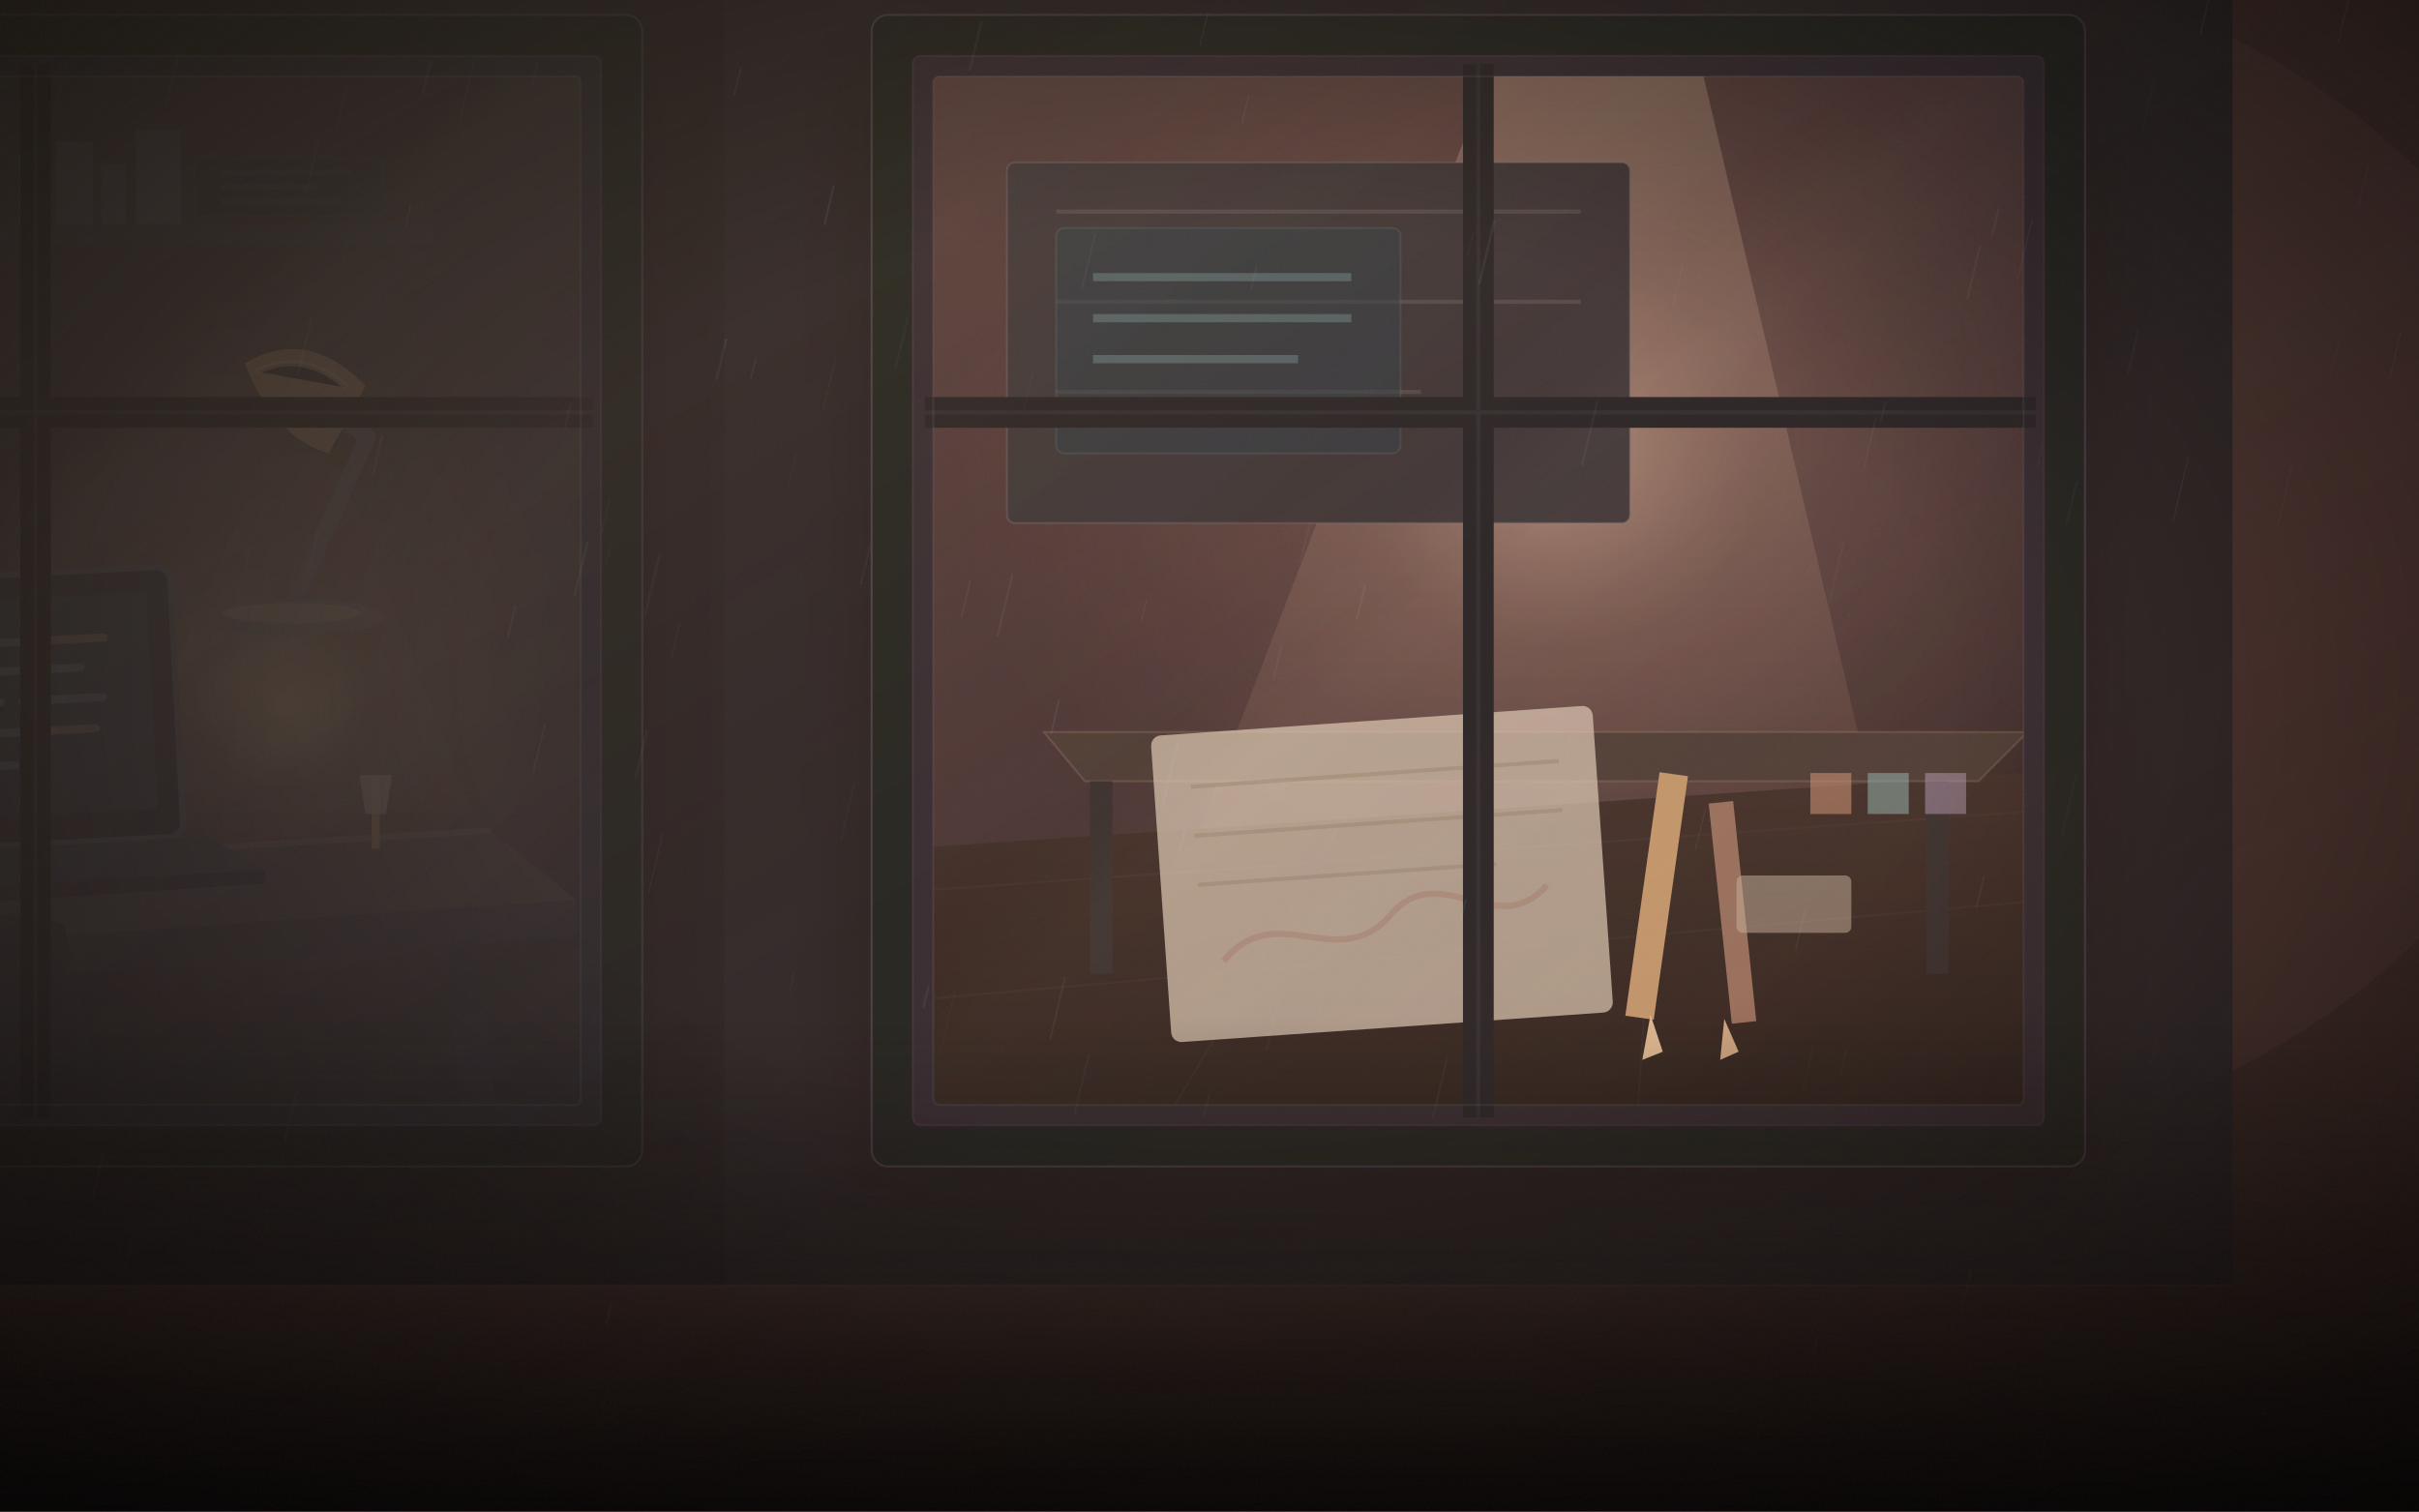
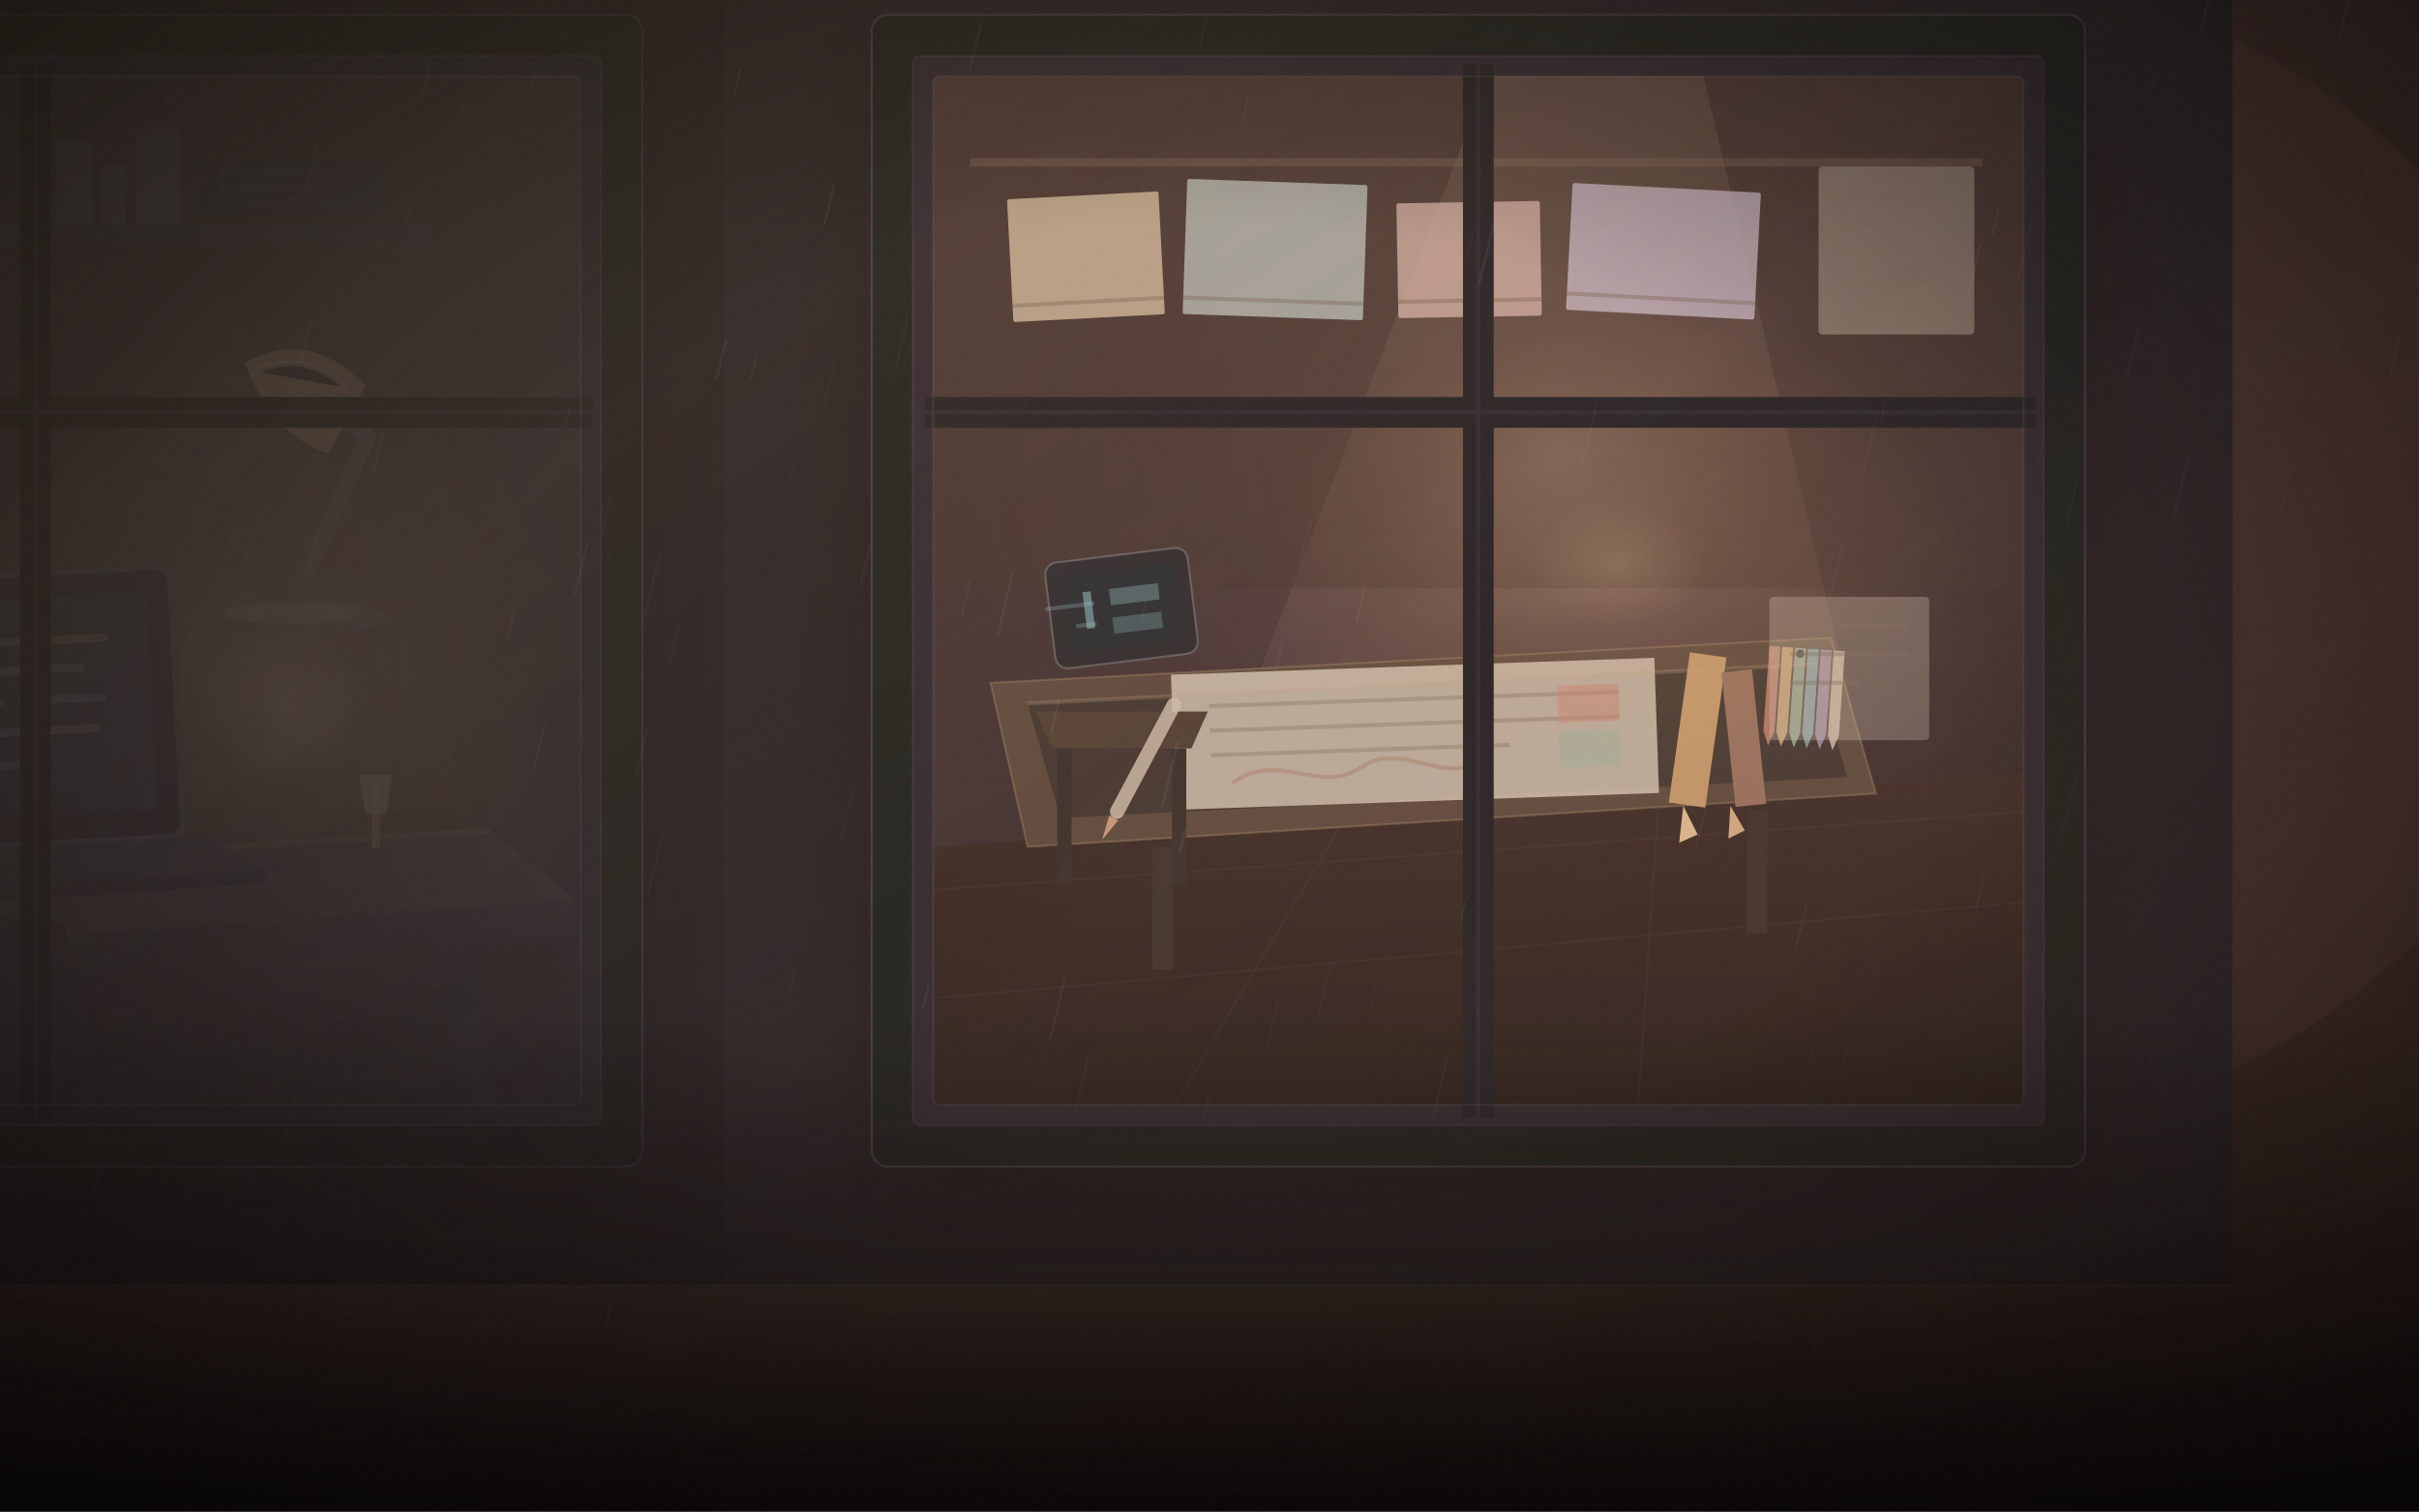
<svg xmlns="http://www.w3.org/2000/svg" viewBox="0 0 1440 900" preserveAspectRatio="xMidYMid slice" role="img" aria-labelledby="title desc">
  <style>
  .rain-drift { animation: rain-drift 11s ease-in-out infinite; }
  .mote { animation-name: mote-rise; animation-duration: 12s; animation-timing-function: ease-in-out; animation-iteration-count: infinite; opacity: 0; }
  .glow-drift { animation: glow-drift 14s ease-in-out infinite; }
  .sway { animation: sway 11s ease-in-out infinite; transform-box: fill-box; transform-origin: 50% 50%; }
  .drift { animation: drift 15s ease-in-out infinite; transform-box: fill-box; transform-origin: 50% 50%; }
  .spin { animation: spin 34s linear infinite; transform-box: fill-box; transform-origin: 50% 100%; }
  .pulse { animation: pulse 2.4s ease-in-out infinite; transform-box: fill-box; transform-origin: 50% 100%; }
  .ring { animation: ring 6.4s ease-out infinite; transform-box: fill-box; transform-origin: 50% 50%; }
  .rise { animation: rise 7s ease-in-out infinite; }
  .flow { animation: flow 7s linear infinite; }
  .blink { animation: blink 1.3s steps(2, start) infinite; }
  .signal-flow { animation: signal-flow 6s linear infinite; }
  @keyframes rain-drift { 0%, 100% { transform: translate(0px, 0px); } 50% { transform: translate(-14px, 24px); } }
  @keyframes mote-rise { 0% { opacity: 0; transform: translate(0px, 0px); } 16% { opacity: .5; } 62% { opacity: .26; } 100% { opacity: 0; transform: translate(-10px, -54px); } }
  @keyframes glow-drift { 0%, 100% { transform: translate(0px, 0px); } 50% { transform: translate(7px, -6px); } }
  @keyframes sway { 0%, 100% { transform: rotate(-1.4deg) translateY(0px); } 50% { transform: rotate(1.4deg) translateY(-4px); } }
  @keyframes drift { 0%, 100% { transform: translate(0px, 0px); } 50% { transform: translate(6px, -8px); } }
  @keyframes spin { to { transform: rotate(360deg); } }
  @keyframes pulse { 0%, 100% { transform: scaleY(.32); } 50% { transform: scaleY(1); } }
  @keyframes ring { 0% { transform: scale(.5); opacity: .55; } 68% { opacity: .14; } 100% { transform: scale(2.4); opacity: 0; } }
  @keyframes rise { 0% { opacity: 0; transform: translateY(6px); } 35% { opacity: .55; } 100% { opacity: 0; transform: translateY(-16px); } }
  @keyframes flow { to { stroke-dashoffset: -120; } }
  @keyframes blink { 0%, 49% { opacity: 1; } 50%, 100% { opacity: 0; } }
  @keyframes signal-flow { to { stroke-dashoffset: -96; } }
  @media (prefers-reduced-motion: reduce) { .anim { animation: none !important; } }
</style>
  <defs>
    <linearGradient id="night" x1="0" y1="0" x2="1" y2="1">
      <stop stop-color="#120d0c" />
      <stop offset=".46" stop-color="#2b1c1c" />
      <stop offset="1" stop-color="#160f0e" />
    </linearGradient>
    <linearGradient id="dawn" x1="0" y1="0" x2="0" y2="1">
      <stop stop-color="#e2a276" stop-opacity=".36" />
      <stop offset=".48" stop-color="#8b5e5e" stop-opacity=".15" />
      <stop offset="1" stop-color="#17110f" stop-opacity="0" />
    </linearGradient>
    <linearGradient id="warmWash" x1="0" y1="0" x2="1" y2="1">
      <stop stop-color="#efb77d" stop-opacity=".2" />
      <stop offset=".5" stop-color="#dca18c" stop-opacity=".13" />
      <stop offset="1" stop-color="#c98370" stop-opacity=".18" />
    </linearGradient>
    <linearGradient id="leftRoom" x1="0" y1="0" x2=".85" y2="1">
      <stop stop-color="#3b2c24" />
      <stop offset=".55" stop-color="#2a211d" />
      <stop offset="1" stop-color="#15100e" />
    </linearGradient>
    <linearGradient id="rightRoom" x1=".2" y1="0" x2=".8" y2="1">
      <stop stop-color="#3b292c" />
      <stop offset=".58" stop-color="#2b2025" />
      <stop offset="1" stop-color="#171114" />
    </linearGradient>
    <linearGradient id="floor" x1="0" y1="0" x2="0" y2="1">
      <stop stop-color="#261c18" />
      <stop offset="1" stop-color="#0e0b0a" />
    </linearGradient>
    <linearGradient id="glass" x1="0" y1="0" x2="1" y2="1">
      <stop stop-color="#d5b497" stop-opacity=".13" />
      <stop offset=".42" stop-color="#62483f" stop-opacity=".05" />
      <stop offset=".48" stop-color="#f4d7b6" stop-opacity=".13" />
      <stop offset="1" stop-color="#211512" stop-opacity=".03" />
    </linearGradient>
    <linearGradient id="spotlight" x1="0" y1="0" x2="0" y2="1">
      <stop stop-color="#ffe0b6" stop-opacity=".27" />
      <stop offset="1" stop-color="#d9a18b" stop-opacity="0" />
    </linearGradient>
    <linearGradient id="bottomShade" x1="0" y1="0" x2="0" y2="1">
      <stop stop-color="#100b09" stop-opacity="0" />
      <stop offset=".56" stop-color="#100b09" stop-opacity=".46" />
      <stop offset="1" stop-color="#0b0807" stop-opacity=".94" />
    </linearGradient>
    <radialGradient id="lampGlow">
      <stop stop-color="#ffe0a8" stop-opacity=".78" />
      <stop offset=".26" stop-color="#f4bd78" stop-opacity=".3" />
      <stop offset="1" stop-color="#e6a053" stop-opacity="0" />
    </radialGradient>
    <radialGradient id="stageGlow">
      <stop stop-color="#ffd8bd" stop-opacity=".48" />
      <stop offset=".35" stop-color="#dda088" stop-opacity=".18" />
      <stop offset="1" stop-color="#aa6e63" stop-opacity="0" />
    </radialGradient>
    <radialGradient id="vignette" cx=".5" cy=".45" r=".72">
      <stop offset=".42" stop-color="#000" stop-opacity="0" />
      <stop offset="1" stop-color="#000" stop-opacity=".66" />
    </radialGradient>
    <filter id="blur8" x="-50%" y="-50%" width="200%" height="200%">
      <feGaussianBlur stdDeviation="8" />
    </filter>
    <filter id="blur24" x="-50%" y="-50%" width="200%" height="200%">
      <feGaussianBlur stdDeviation="24" />
    </filter>
    <filter id="shadow" x="-30%" y="-30%" width="160%" height="160%">
      <feDropShadow dx="0" dy="16" stdDeviation="22" flood-color="#000" flood-opacity=".55" />
    </filter>
    <filter id="grain">
      <feTurbulence type="fractalNoise" baseFrequency=".72" numOctaves="3" seed="27" stitchTiles="stitch" />
      <feColorMatrix type="saturate" values="0" />
      <feComponentTransfer>
        <feFuncA type="table" tableValues="0 .075" />
      </feComponentTransfer>
    </filter>
    <clipPath id="leftClip">
      <rect x="102" y="164" width="532" height="502" rx="3" />
    </clipPath>
    <clipPath id="rightClip">
      <rect x="806" y="164" width="532" height="502" rx="3" />
    </clipPath>
  </defs>
  <rect width="1440" height="900" fill="url(#night)" />
  <ellipse cx="360" cy="340" rx="460" ry="370" fill="#b47b58" opacity=".09" />
  <ellipse cx="1100" cy="330" rx="440" ry="360" fill="#a86c6c" opacity=".1" />
  <g transform="translate(0 -60) translate(-427.8 -94.6) scale(1.22)">
    <path d="M0 112H1440V754H0Z" fill="#080d15" opacity=".9" />
    <path d="M0 112H1440M0 754H1440" stroke="#6d8296" stroke-opacity=".14" />
    <g filter="url(#shadow)">
      <rect x="72" y="134" width="592" height="562" rx="8" fill="#05090f" stroke="#344250" stroke-opacity=".55" />
      <rect x="92" y="154" width="552" height="522" rx="4" fill="#111923" stroke="#637484" stroke-opacity=".18" />
      <rect x="776" y="134" width="592" height="562" rx="8" fill="#05090f" stroke="#454057" stroke-opacity=".58" />
      <rect x="796" y="154" width="552" height="522" rx="4" fill="#171522" stroke="#756887" stroke-opacity=".18" />
    </g>
    <g opacity="0.24">
      <g clip-path="url(#leftClip)">
        <rect x="102" y="164" width="532" height="502" fill="url(#leftRoom)" />
        <ellipse cx="444" cy="440" rx="250" ry="240" fill="url(#lampGlow)" opacity=".26" />
        <path d="M102 540L634 498V666H102Z" fill="url(#floor)" />
        <path d="M102 550L634 508M102 603L634 552M210 666L328 520M420 666L448 514" stroke="#80909a" stroke-opacity=".06" />
        <rect x="126" y="192" width="188" height="266" rx="3" fill="#080e16" stroke="#4b5d6b" stroke-opacity=".5" />
        <rect x="132" y="198" width="176" height="254" fill="#0d1a28" />
        <ellipse cx="202" cy="258" rx="142" ry="124" fill="#345574" opacity=".14" />
        <path d="M120 410V332H151V366H178V294H211V350H242V270H270V324H310V462H120Z" fill="#080f19" />
        <path d="M151 350H158V360H151ZM188 318H195V329H188ZM249 294H256V305H249ZM277 346H284V357H277ZM188 374H195V385H188ZM249 338H256V349H249Z" fill="#d5b878" opacity=".48" />
        <rect x="132" y="198" width="176" height="254" fill="url(#glass)" />
        <path d="M220 198V452M132 326H308" stroke="#334652" stroke-width="8" />
        <path d="M220 198V452M132 326H308" stroke="#8295a1" stroke-opacity=".12" stroke-width="2" />
        <rect x="344" y="236" width="218" height="10" rx="2" fill="#29343e" />
        <path d="M360 202H374V236H360ZM378 196H396V236H378ZM400 207H412V236H400ZM417 190H439V236H417Z" fill="#58606a" />
        <rect x="446" y="204" width="92" height="28" rx="2" fill="#1a252f" stroke="#83919a" stroke-opacity=".15" />
        <path d="M458 211H522M458 218H506M458 225H516" stroke="#8b9ba3" stroke-opacity=".22" stroke-width="3" />
        <g class="anim glow-drift">
          <ellipse cx="490" cy="470" rx="176" ry="172" fill="url(#lampGlow)" />
        </g>
        <path d="M493 423L530 340M530 340L500 318" stroke="#5b5e60" stroke-width="8" stroke-linecap="round" />
        <path d="M470 304Q501 286 529 315L511 348Q484 340 470 304Z" fill="#c59b63" />
        <path d="M476 308Q499 297 520 316" stroke="#ffe0a4" stroke-opacity=".65" stroke-width="3" />
        <ellipse cx="493" cy="428" rx="46" ry="9" fill="#6c6558" />
        <ellipse cx="493" cy="426" rx="34" ry="5" fill="#d3b785" opacity=".55" />
        <path d="M481 348L405 523H581L514 348Z" fill="#f2bd78" opacity=".065" />
        <path d="M138 560L590 532L632 566L110 602Z" fill="#463e35" />
        <path d="M110 602L632 566V584L110 622Z" fill="#24252a" />
        <path d="M154 614L150 666M574 586L584 666" stroke="#1a1d23" stroke-width="17" />
        <path d="M138 560L590 532" stroke="#b49670" stroke-opacity=".35" stroke-width="3" />
        <rect x="247" y="408" width="190" height="132" rx="7" fill="#080d12" stroke="#4c5b64" stroke-width="3" transform="rotate(-3 342 474)" />
        <rect x="259" y="420" width="166" height="106" rx="2" fill="#102633" transform="rotate(-3 342 474)" />
        <g transform="rotate(-3 342 474)" stroke-linecap="round">
          <path d="M276 441H323M334 441H368M276 455H305M315 455H391M290 470H351M362 470H401M290 485H325M335 485H377M276 501H312M325 501H357" stroke="#75b6b6" stroke-opacity=".65" stroke-width="4" />
          <path d="M374 441H403M320 470H344M367 485H397" stroke="#d1aa72" stroke-opacity=".7" stroke-width="4" />
        </g>
        <path d="M222 548L452 535L480 551L206 568Z" fill="#293138" />
        <path d="M206 568L480 551V558L208 576Z" fill="#12181d" />
        <rect x="158" y="526" width="66" height="12" rx="2" fill="#5f5142" transform="rotate(-3 191 532)" />
        <rect x="164" y="511" width="58" height="13" rx="2" fill="#344b56" transform="rotate(-3 193 518)" />
        <path d="M534 506V541" stroke="#b28a55" stroke-width="4" />
        <path d="M526 505H542L539 524H529Z" fill="#d2c2a1" opacity=".75" />
        <path d="M322 582Q350 566 382 578L398 650H306Z" fill="#11171e" opacity=".88" />
      </g>
    </g>
    <g opacity="1.12">
      <g clip-path="url(#rightClip)">
        <rect x="806" y="164" width="532" height="502" fill="url(#rightRoom)" />
+         <rect x="806" y="164" width="532" height="502" fill="#1b1a20" opacity="0.34" />
        <g class="anim glow-drift">
-           <ellipse cx="1110" cy="348" rx="290" ry="268" fill="url(#stageGlow)" />
-         </g>
-         <path d="M1080 156H1180L1300 666H884Z" fill="url(#spotlight)" />
+           <ellipse cx="1110" cy="348" rx="290" ry="268" fill="url(#stageGlow)" opacity="0.78" />
+         </g>
+         <path d="M1080 156H1180L1300 666H884Z" fill="url(#spotlight)" opacity=".7" />
        <path d="M806 540L1338 504V666H806Z" fill="url(#floor)" />
-         <path d="M806 561L1338 523M806 614L1338 567M924 666L1008 524M1150 666L1160 516" stroke="#a392b1" stroke-opacity=".055" />
-         <rect x="842" y="206" width="304" height="176" rx="4" fill="#202229" stroke="#7c7680" stroke-opacity=".3" />
-         <path d="M866 230H1122M866 274H1122M866 318H1044" stroke="#d7cec0" stroke-opacity=".14" stroke-width="2" />
-         <g transform="translate(860 484)">
-           <path d="M0 0H480L456 24H20Z" fill="#332b28" stroke="#a18163" stroke-opacity=".3" />
-           <path d="M28 24V118M436 24V118" stroke="#1a1c1f" stroke-width="11" />
-           <g transform="translate(52 2) rotate(-4)">
-             <rect width="216" height="150" rx="5" fill="#e3d7c4" opacity=".72" />
-             <path d="M18 26H198M18 50H198M18 74H164" stroke="#8a7c68" stroke-opacity=".45" stroke-width="2" />
-             <path d="M28 112C56 82 84 124 112 94C138 70 162 112 188 86" fill="none" stroke="#9b6f5d" stroke-opacity=".4" stroke-width="3" />
-           </g>
-           <g transform="translate(292 20)">
-             <rect width="14" height="120" fill="#c59b6b" transform="rotate(8 7 60)" />
-             <path d="M4 118L0 140L10 136Z" fill="#e6c69b" />
-           </g>
-           <g transform="translate(330 34)">
-             <rect width="12" height="108" fill="#8f6b58" transform="rotate(-6 6 54)" />
-             <path d="M2 106L0 126L9 122Z" fill="#d7b28a" />
-           </g>
-           <g transform="translate(374 20)">
-             <rect width="20" height="20" fill="#c59072" opacity=".6" />
-             <rect x="28" width="20" height="20" fill="#8fc8c8" opacity=".5" />
-             <rect x="56" width="20" height="20" fill="#b7a3c8" opacity=".5" />
-           </g>
-           <g transform="translate(338 70)">
-             <rect width="56" height="28" rx="3" fill="#cdbfa9" opacity=".5" />
-             <path d="M8 9H48M8 19H38" stroke="#756b5c" stroke-opacity=".4" stroke-width="2" />
-           </g>
-         </g>
-         <rect x="866" y="238" width="168" height="110" rx="4" fill="#102c39" opacity=".55" stroke="#6d8f9c" stroke-opacity=".3" />
-         <path d="M884 262H1010M884 282H1010M884 302H984" stroke="#8bc8d1" stroke-opacity=".3" stroke-width="4" />
-         <rect x="806" y="164" width="532" height="502" fill="url(#glass)" opacity=".26" />
+         <path fill="none" d="M806 561L1338 523M806 614L1338 567M924 666L1008 524M1150 666L1160 516" stroke="#a392b1" stroke-opacity=".055" />
+         <rect x="806" y="164" width="532" height="250" fill="#30261e" opacity=".38" />
+         <path fill="none" d="M824 206H1318" stroke="#8d7963" stroke-opacity=".3" stroke-width="4" />
+         <g transform="translate(842 224) rotate(-3)">
+           <rect width="74" height="60" rx="1" fill="#d8c8aa" opacity=".78" />
+           <path fill="none" d="M0 52H74" stroke="#5e4d3b" stroke-opacity=".34" stroke-width="2" />
+         </g>
+         <g transform="translate(930 214) rotate(2)">
+           <rect width="88" height="66" rx="1" fill="#b9c9c5" opacity=".78" />
+           <path fill="none" d="M0 58H88" stroke="#5e4d3b" stroke-opacity=".34" stroke-width="2" />
+         </g>
+         <g transform="translate(1032 226) rotate(-1)">
+           <rect width="70" height="56" rx="1" fill="#d7b8b0" opacity=".78" />
+           <path fill="none" d="M0 48H70" stroke="#5e4d3b" stroke-opacity=".34" stroke-width="2" />
+         </g>
+         <g transform="translate(1118 216) rotate(3)">
+           <rect width="92" height="62" rx="1" fill="#cac1d3" opacity=".78" />
+           <path fill="none" d="M0 54H92" stroke="#5e4d3b" stroke-opacity=".34" stroke-width="2" />
+         </g>
+         <g transform="translate(1238 208)">
+           <rect width="76" height="82" rx="2" fill="#d9cfbd" opacity=".42" />
+           <path fill="none" d="M10 14H66M10 28H66M10 42H46M10 56H60" stroke="#756b5b" stroke-opacity=".4" stroke-width="2" />
+         </g>
+         <g transform="translate(834 438)">
+           <path d="M0 22L410 0L432 76L18 102Z" fill="#4a3d32" stroke="#b1936c" stroke-opacity=".35" />
+           <path d="M18 32L402 13L418 68L34 88Z" fill="#2b2723" />
+           <g transform="translate(88 18) rotate(-2)">
+             <rect width="236" height="66" fill="#e2d8c6" opacity=".78" />
+             <path fill="none" d="M18 16H218M18 28H218M18 40H164" stroke="#7d7465" stroke-opacity=".45" stroke-width="2" />
+             <path d="M28 54C52 38 70 62 92 48C112 36 132 60 152 46" fill="none" stroke="#a67560" stroke-opacity=".45" stroke-width="2" />
+             <rect x="188" y="12" width="30" height="18" fill="#c98370" opacity=".5" />
+             <rect x="188" y="34" width="30" height="18" fill="#8fb6a0" opacity=".45" />
+           </g>
+           <g transform="translate(336 8)">
+             <rect width="18" height="74" fill="#c39a67" transform="rotate(8 9 37)" />
+             <path d="M2 74L0 92L9 88Z" fill="#e1c294" />
+           </g>
+           <g transform="translate(360 16)">
+             <rect width="15" height="66" fill="#8f6b58" transform="rotate(-6 7 33)" />
+             <path d="M1 66L0 82L8 78Z" fill="#d4ad84" />
+           </g>
+           <g transform="translate(380 4) scale(0.9) rotate(4)">
+             <path d="M0 0H6V46L3 54L0 46Z" fill="#c98370" opacity=".82" />
+             <path d="M7 0H13V46L10 54L7 46Z" fill="#d9b178" opacity=".82" />
+             <path d="M14 0H20V46L17 54L14 46Z" fill="#8fb6a0" opacity=".82" />
+             <path d="M21 0H27V46L24 54L21 46Z" fill="#7fb0bd" opacity=".82" />
+             <path d="M28 0H34V46L31 54L28 46Z" fill="#a292b8" opacity=".82" />
+             <path d="M35 0H41V46L38 54L35 46Z" fill="#d7c9b4" opacity=".82" />
+             <circle cx="17" cy="3" r="2.2" fill="#1a1c20" />
+           </g>
+           <path fill="none" d="M18 32L402 13" stroke="#c4ab86" stroke-opacity=".25" stroke-width="2" />
+           <path fill="none" d="M84 102V162M374 84V144" stroke="#26211d" stroke-width="10" />
+         </g>
+         <g transform="translate(856 474)">
+           <path d="M0 0H84L76 18H8Z" fill="#3c3128" />
+           <path fill="none" d="M14 18V84M70 18V84" stroke="#201e1c" stroke-width="7" />
+           <g transform="translate(4 -72) rotate(-7)">
+             <rect width="70" height="52" rx="6" fill="#121920" stroke="#8b979c" stroke-opacity=".45" />
+             <rect x="7" y="7" width="56" height="38" rx="2" fill="#0d1b23" />
+             <rect x="18" y="17" width="2" height="16" fill="none" stroke="#8fd0d6" stroke-opacity=".55" stroke-width="2" />
+             <path fill="none" d="M22 32H12M22 22H-2" stroke="#8fd0d6" stroke-opacity=".28" stroke-width="2" />
+             <rect x="30" y="16" width="24" height="8" fill="#8fd0d6" opacity=".35" />
+             <rect x="30" y="30" width="24" height="8" fill="#8fd0d6" opacity=".28" />
+           </g>
+           <g transform="translate(66 -8) rotate(28)">
+             <rect width="7" height="66" rx="3.5" fill="#d7cbb8" opacity=".8" />
+             <path d="M1 66H6L3.5 78Z" fill="#c89a7c" />
+           </g>
+         </g>
+         <g transform="translate(1214 418)">
+           <rect width="78" height="70" rx="2" fill="#d9cfbd" opacity=".32" />
+           <path fill="none" d="M10 14H68M10 28H68M10 42H44" stroke="#756b5b" stroke-opacity=".4" stroke-width="2" />
+         </g>
+         <g class="anim glow-drift">
+           <ellipse cx="1140" cy="402" rx="170" ry="120" fill="url(#lampGlow)" opacity=".32" />
+         </g>
+         <rect x="806" y="164" width="532" height="502" fill="url(#glass)" opacity=".12" />
      </g>
    </g>
    <rect x="102" y="164" width="532" height="502" fill="url(#glass)" opacity=".32" />
    <path d="M368 158V672M98 328H640M1072 158V672M802 328H1344" stroke="#080d14" stroke-width="15" />
    <path d="M368 158V672M98 328H640M1072 158V672M802 328H1344" stroke="#607080" stroke-opacity=".12" stroke-width="2" />
    <rect x="102" y="164" width="532" height="502" rx="3" fill="none" stroke="#9aabba" stroke-opacity=".12" />
    <rect x="806" y="164" width="532" height="502" rx="3" fill="none" stroke="#aa9bb8" stroke-opacity=".12" />
  </g>
  <g class="anim rain-drift" stroke="#c5d8e5" stroke-linecap="round" opacity="0.1">
    <line x1="-29.7" y1="505.6" x2="-34.8" y2="526.9" stroke-width="1.0" opacity="0.45" />
    <line x1="1392.6" y1="201.8" x2="1387.9" y2="221.0" stroke-width="0.9" opacity="0.35" />
    <line x1="523.1" y1="-63.8" x2="517.8" y2="-41.6" stroke-width="1.5" opacity="0.49" />
    <line x1="441.0" y1="40.7" x2="437.2" y2="56.5" stroke-width="1.0" opacity="0.72" />
    <line x1="394.5" y1="496.3" x2="386.0" y2="531.6" stroke-width="0.7" opacity="0.75" />
    <line x1="324.2" y1="431.7" x2="317.4" y2="460.1" stroke-width="0.8" opacity="0.81" />
    <line x1="872.7" y1="535.7" x2="869.7" y2="548.1" stroke-width="0.9" opacity="0.77" />
    <line x1="1315.2" y1="-2.3" x2="1310.0" y2="19.6" stroke-width="1.4" opacity="0.76" />
    <line x1="1015.3" y1="481.2" x2="1009.4" y2="505.5" stroke-width="0.9" opacity="0.58" />
    <line x1="1471.5" y1="-31.5" x2="1463.2" y2="3.3" stroke-width="1.0" opacity="0.71" />
    <line x1="1054.8" y1="880.7" x2="1049.5" y2="902.4" stroke-width="1.0" opacity="0.66" />
    <line x1="743.3" y1="56.8" x2="739.3" y2="73.5" stroke-width="1.1" opacity="0.61" />
    <line x1="634.0" y1="581.9" x2="625.3" y2="618.2" stroke-width="1.2" opacity="0.62" />
    <line x1="496.3" y1="110.8" x2="490.9" y2="133.4" stroke-width="1.2" opacity="0.84" />
    <line x1="779.8" y1="311.6" x2="774.1" y2="335.1" stroke-width="1.3" opacity="0.40" />
    <line x1="812.5" y1="349.0" x2="807.7" y2="368.8" stroke-width="1.2" opacity="0.72" />
    <line x1="517.7" y1="325.7" x2="512.4" y2="347.7" stroke-width="1.2" opacity="0.49" />
    <line x1="1526.4" y1="858.3" x2="1520.0" y2="884.7" stroke-width="1.6" opacity="0.84" />
    <line x1="432.2" y1="202.3" x2="426.6" y2="225.7" stroke-width="1.5" opacity="0.82" />
    <line x1="1282.7" y1="46.3" x2="1275.5" y2="76.5" stroke-width="0.9" opacity="0.34" />
    <line x1="761.2" y1="594.5" x2="753.8" y2="625.6" stroke-width="1.4" opacity="0.30" />
    <line x1="648.1" y1="628.2" x2="639.7" y2="663.1" stroke-width="1.0" opacity="0.50" />
    <line x1="1209.8" y1="130.2" x2="1200.9" y2="167.5" stroke-width="0.6" opacity="0.77" />
    <line x1="1116.7" y1="248.8" x2="1109.3" y2="279.7" stroke-width="0.9" opacity="0.54" />
    <line x1="682.5" y1="357.0" x2="679.6" y2="369.3" stroke-width="0.8" opacity="0.67" />
    <line x1="227.6" y1="259.1" x2="222.0" y2="282.5" stroke-width="1.5" opacity="0.57" />
    <line x1="1450.0" y1="564.0" x2="1447.2" y2="575.7" stroke-width="1.0" opacity="0.47" />
    <line x1="701.0" y1="442.4" x2="692.0" y2="480.0" stroke-width="1.5" opacity="0.74" />
    <line x1="1425.4" y1="769.7" x2="1422.9" y2="780.2" stroke-width="0.6" opacity="0.56" />
    <line x1="27.3" y1="805.5" x2="23.2" y2="822.5" stroke-width="1.4" opacity="0.32" />
    <line x1="795.0" y1="935.5" x2="789.9" y2="956.8" stroke-width="1.0" opacity="0.60" />
    <line x1="1514.8" y1="364.9" x2="1508.5" y2="391.3" stroke-width="1.4" opacity="0.64" />
    <line x1="1049.1" y1="842.8" x2="1043.3" y2="867.1" stroke-width="1.1" opacity="0.70" />
    <line x1="508.5" y1="466.7" x2="500.5" y2="500.0" stroke-width="1.2" opacity="0.25" />
    <line x1="815.7" y1="895.5" x2="810.0" y2="919.2" stroke-width="1.0" opacity="0.80" />
    <line x1="1318.1" y1="809.2" x2="1311.3" y2="837.3" stroke-width="0.7" opacity="0.39" />
    <line x1="652.0" y1="139.1" x2="643.9" y2="172.6" stroke-width="0.8" opacity="0.59" />
    <line x1="1236.3" y1="286.9" x2="1230.2" y2="312.1" stroke-width="1.4" opacity="0.36" />
    <line x1="1099.6" y1="623.7" x2="1095.8" y2="639.6" stroke-width="0.7" opacity="0.47" />
    <line x1="719.8" y1="651.9" x2="716.8" y2="664.2" stroke-width="1.5" opacity="0.37" />
    <line x1="909.9" y1="946.3" x2="903.1" y2="974.6" stroke-width="1.4" opacity="0.84" />
    <line x1="1236.0" y1="461.3" x2="1227.6" y2="496.2" stroke-width="1.4" opacity="0.32" />
    <line x1="861.3" y1="630.7" x2="853.0" y2="665.3" stroke-width="1.3" opacity="0.51" />
    <line x1="472.9" y1="579.0" x2="469.9" y2="591.1" stroke-width="0.6" opacity="0.54" />
    <line x1="1409.6" y1="98.6" x2="1403.8" y2="122.9" stroke-width="1.4" opacity="0.37" />
    <line x1="284.3" y1="-60.5" x2="279.1" y2="-38.8" stroke-width="1.0" opacity="0.69" />
    <line x1="561.0" y1="-57.1" x2="554.0" y2="-27.8" stroke-width="1.4" opacity="0.30" />
    <line x1="1081.9" y1="794.9" x2="1079.3" y2="806.1" stroke-width="1.1" opacity="0.78" />
    <line x1="1219.0" y1="852.4" x2="1212.4" y2="879.9" stroke-width="1.4" opacity="0.76" />
    <line x1="1079.2" y1="964.2" x2="1075.8" y2="978.4" stroke-width="0.6" opacity="0.62" />
    <line x1="-4.9" y1="-64.4" x2="-13.3" y2="-29.7" stroke-width="1.2" opacity="0.60" />
    <line x1="404.5" y1="371.5" x2="399.6" y2="392.0" stroke-width="1.1" opacity="0.58" />
    <line x1="189.7" y1="315.1" x2="183.6" y2="340.6" stroke-width="0.8" opacity="0.61" />
    <line x1="1527.6" y1="745.9" x2="1520.0" y2="777.4" stroke-width="0.8" opacity="0.52" />
    <line x1="1075.0" y1="540.4" x2="1069.0" y2="565.1" stroke-width="0.9" opacity="0.65" />
    <line x1="1013.6" y1="963.4" x2="1010.1" y2="978.0" stroke-width="1.0" opacity="0.60" />
    <line x1="339.9" y1="240.0" x2="336.3" y2="255.0" stroke-width="1.1" opacity="0.58" />
    <line x1="176.9" y1="649.0" x2="169.4" y2="680.0" stroke-width="0.8" opacity="0.70" />
    <line x1="540.3" y1="189.4" x2="533.4" y2="218.3" stroke-width="1.5" opacity="0.40" />
    <line x1="1131.0" y1="908.0" x2="1127.6" y2="921.9" stroke-width="1.4" opacity="0.50" />
    <line x1="1215.7" y1="265.7" x2="1212.8" y2="277.9" stroke-width="0.7" opacity="0.54" />
    <line x1="206.9" y1="49.5" x2="200.4" y2="76.5" stroke-width="1.5" opacity="0.31" />
    <line x1="889.5" y1="131.8" x2="880.7" y2="168.5" stroke-width="1.5" opacity="0.79" />
    <line x1="1499.9" y1="841.2" x2="1495.1" y2="861.4" stroke-width="0.7" opacity="0.35" />
    <line x1="1464.8" y1="-52.7" x2="1455.9" y2="-16.0" stroke-width="1.1" opacity="0.63" />
    <line x1="392.5" y1="331.1" x2="384.1" y2="365.8" stroke-width="1.6" opacity="0.61" />
    <line x1="1512.5" y1="985.8" x2="1505.9" y2="1012.9" stroke-width="0.7" opacity="0.75" />
    <line x1="705.5" y1="494.2" x2="702.3" y2="507.4" stroke-width="1.6" opacity="0.76" />
    <line x1="185.5" y1="189.1" x2="177.3" y2="223.6" stroke-width="1.3" opacity="0.50" />
    <line x1="763.0" y1="383.9" x2="758.0" y2="404.7" stroke-width="1.3" opacity="0.48" />
    <line x1="1472.2" y1="835.1" x2="1464.1" y2="868.9" stroke-width="1.0" opacity="0.61" />
    <line x1="64.6" y1="10.1" x2="60.3" y2="28.0" stroke-width="1.2" opacity="0.28" />
    <line x1="577.5" y1="346.0" x2="572.4" y2="367.3" stroke-width="1.0" opacity="0.68" />
    <line x1="1189.7" y1="124.4" x2="1186.1" y2="139.8" stroke-width="1.3" opacity="0.71" />
    <line x1="1122.3" y1="239.7" x2="1119.5" y2="251.4" stroke-width="1.2" opacity="0.42" />
    <line x1="106.7" y1="30.2" x2="99.0" y2="62.3" stroke-width="1.3" opacity="0.39" />
    <line x1="1173.4" y1="756.0" x2="1167.3" y2="781.3" stroke-width="1.0" opacity="0.60" />
    <line x1="149.2" y1="324.4" x2="145.7" y2="338.8" stroke-width="1.0" opacity="0.45" />
    <line x1="189.6" y1="83.2" x2="182.0" y2="115.1" stroke-width="0.8" opacity="0.71" />
    <line x1="1528.3" y1="779.3" x2="1521.3" y2="808.6" stroke-width="1.1" opacity="0.74" />
    <line x1="618.6" y1="909.3" x2="610.9" y2="941.5" stroke-width="0.8" opacity="0.55" />
    <line x1="855.8" y1="-57.4" x2="853.1" y2="-46.3" stroke-width="1.1" opacity="0.44" />
    <line x1="363.7" y1="776.7" x2="360.9" y2="788.6" stroke-width="1.5" opacity="0.82" />
    <line x1="738.3" y1="889.7" x2="733.7" y2="908.9" stroke-width="1.1" opacity="0.21" />
    <line x1="541.4" y1="882.8" x2="536.7" y2="902.4" stroke-width="0.6" opacity="0.24" />
    <line x1="61.1" y1="688.1" x2="55.3" y2="712.3" stroke-width="1.4" opacity="0.59" />
    <line x1="580.6" y1="927.1" x2="574.5" y2="952.5" stroke-width="1.2" opacity="0.62" />
    <line x1="39.8" y1="36.6" x2="32.1" y2="68.8" stroke-width="0.8" opacity="0.34" />
    <line x1="838.4" y1="938.0" x2="833.7" y2="957.6" stroke-width="1.1" opacity="0.82" />
    <line x1="450.0" y1="213.1" x2="447.0" y2="225.4" stroke-width="1.1" opacity="0.58" />
    <line x1="602.6" y1="342.2" x2="594.0" y2="378.2" stroke-width="1.4" opacity="0.61" />
    <line x1="950.8" y1="239.2" x2="941.8" y2="277.0" stroke-width="1.4" opacity="0.50" />
    <line x1="1455.6" y1="173.2" x2="1449.1" y2="200.1" stroke-width="1.1" opacity="0.69" />
    <line x1="282.0" y1="37.2" x2="273.1" y2="74.3" stroke-width="0.7" opacity="0.63" />
    <line x1="78.0" y1="739.8" x2="74.5" y2="754.4" stroke-width="1.4" opacity="0.32" />
    <line x1="1002.0" y1="155.9" x2="995.8" y2="181.6" stroke-width="0.7" opacity="0.58" />
    <line x1="497.6" y1="212.8" x2="489.8" y2="245.2" stroke-width="0.8" opacity="0.42" />
    <line x1="1178.7" y1="146.3" x2="1171.2" y2="177.4" stroke-width="1.3" opacity="0.70" />
    <line x1="748.1" y1="158.2" x2="744.8" y2="172.1" stroke-width="1.0" opacity="0.48" />
    <line x1="1501.8" y1="153.5" x2="1492.8" y2="191.1" stroke-width="0.8" opacity="0.60" />
    <line x1="981.6" y1="-58.1" x2="978.8" y2="-46.1" stroke-width="0.9" opacity="0.61" />
    <line x1="718.9" y1="8.1" x2="714.4" y2="26.9" stroke-width="0.9" opacity="0.77" />
    <line x1="552.7" y1="587.4" x2="549.8" y2="599.5" stroke-width="1.4" opacity="0.64" />
    <line x1="725.8" y1="-62.2" x2="720.1" y2="-38.5" stroke-width="1.0" opacity="0.49" />
    <line x1="1411.6" y1="-70.9" x2="1403.5" y2="-37.3" stroke-width="1.4" opacity="0.82" />
    <line x1="568.8" y1="589.3" x2="560.5" y2="624.1" stroke-width="0.6" opacity="0.24" />
    <line x1="819.0" y1="587.4" x2="816.2" y2="599.0" stroke-width="1.0" opacity="0.23" />
    <line x1="1348.8" y1="881.0" x2="1344.1" y2="900.6" stroke-width="0.8" opacity="0.41" />
    <line x1="1495.8" y1="817.2" x2="1488.6" y2="847.4" stroke-width="1.6" opacity="0.49" />
    <line x1="1272.8" y1="197.0" x2="1266.6" y2="223.1" stroke-width="1.1" opacity="0.51" />
    <line x1="887.5" y1="875.9" x2="881.7" y2="900.0" stroke-width="0.9" opacity="0.43" />
    <line x1="1181.0" y1="522.0" x2="1176.6" y2="540.0" stroke-width="1.4" opacity="0.52" />
    <line x1="349.6" y1="323.2" x2="342.1" y2="354.4" stroke-width="1.4" opacity="0.74" />
    <line x1="1284.2" y1="616.9" x2="1280.2" y2="633.6" stroke-width="0.7" opacity="0.41" />
    <line x1="876.8" y1="139.2" x2="873.6" y2="152.5" stroke-width="0.9" opacity="0.32" />
    <line x1="615.2" y1="220.4" x2="609.6" y2="243.7" stroke-width="0.9" opacity="0.26" />
    <line x1="258.9" y1="932.3" x2="253.3" y2="955.8" stroke-width="0.6" opacity="0.21" />
    <line x1="935.7" y1="437.2" x2="929.7" y2="462.4" stroke-width="1.2" opacity="0.44" />
    <line x1="1097.4" y1="322.9" x2="1089.0" y2="358.0" stroke-width="1.4" opacity="0.39" />
    <line x1="792.3" y1="573.1" x2="783.9" y2="608.1" stroke-width="1.3" opacity="0.24" />
    <line x1="319.8" y1="37.8" x2="316.4" y2="51.7" stroke-width="1.3" opacity="0.63" />
    <line x1="3.1" y1="4.0" x2="-5.8" y2="40.7" stroke-width="1.1" opacity="0.46" />
    <line x1="1361.0" y1="-9.6" x2="1356.2" y2="10.4" stroke-width="0.7" opacity="0.34" />
    <line x1="306.8" y1="360.8" x2="302.5" y2="378.6" stroke-width="1.4" opacity="0.64" />
    <line x1="363.2" y1="326.3" x2="360.8" y2="336.3" stroke-width="1.5" opacity="0.29" />
    <line x1="1302.6" y1="272.5" x2="1293.7" y2="309.8" stroke-width="0.8" opacity="0.78" />
    <line x1="385.1" y1="435.2" x2="378.5" y2="462.7" stroke-width="1.5" opacity="0.63" />
    <line x1="136.2" y1="951.5" x2="131.0" y2="973.3" stroke-width="1.0" opacity="0.20" />
    <line x1="1428.9" y1="198.5" x2="1422.2" y2="226.4" stroke-width="0.8" opacity="0.62" />
    <line x1="-5.1" y1="581.2" x2="-10.6" y2="604.2" stroke-width="0.9" opacity="0.54" />
    <line x1="244.6" y1="121.9" x2="241.4" y2="134.9" stroke-width="0.9" opacity="0.83" />
    <line x1="916.2" y1="-82.6" x2="909.7" y2="-55.6" stroke-width="0.8" opacity="0.29" />
    <line x1="1462.2" y1="139.1" x2="1453.7" y2="174.4" stroke-width="1.5" opacity="0.60" />
    <line x1="256.4" y1="36.1" x2="251.7" y2="55.6" stroke-width="1.4" opacity="0.72" />
    <line x1="1327.5" y1="973.5" x2="1323.3" y2="990.9" stroke-width="1.4" opacity="0.54" />
    <line x1="1079.4" y1="623.2" x2="1073.1" y2="649.6" stroke-width="0.9" opacity="0.26" />
    <line x1="1412.8" y1="977.7" x2="1409.7" y2="990.5" stroke-width="1.2" opacity="0.63" />
    <line x1="662.5" y1="794.9" x2="658.5" y2="811.8" stroke-width="1.1" opacity="0.21" />
    <line x1="363.2" y1="297.0" x2="358.4" y2="316.9" stroke-width="1.1" opacity="0.45" />
    <line x1="513.7" y1="840.0" x2="511.2" y2="850.2" stroke-width="1.2" opacity="0.73" />
    <line x1="734.3" y1="-52.1" x2="729.4" y2="-31.8" stroke-width="1.0" opacity="0.78" />
    <line x1="1398.1" y1="-0.5" x2="1391.9" y2="25.2" stroke-width="1.3" opacity="0.76" />
    <line x1="584.1" y1="13.4" x2="577.3" y2="41.8" stroke-width="1.5" opacity="0.60" />
    <line x1="1364.4" y1="277.4" x2="1356.0" y2="312.5" stroke-width="0.7" opacity="0.52" />
    <line x1="362.8" y1="822.4" x2="354.6" y2="856.3" stroke-width="0.7" opacity="0.56" />
    <line x1="1247.5" y1="-86.2" x2="1244.1" y2="-72.1" stroke-width="1.6" opacity="0.32" />
    <line x1="630.4" y1="417.0" x2="625.7" y2="436.8" stroke-width="1.2" opacity="0.84" />
    <line x1="474.2" y1="269.5" x2="469.4" y2="289.5" stroke-width="0.8" opacity="0.29" />
    <line x1="190.1" y1="824.6" x2="185.0" y2="845.8" stroke-width="0.8" opacity="0.36" />
    <line x1="309.0" y1="859.8" x2="304.6" y2="877.9" stroke-width="1.4" opacity="0.58" />
  </g>
  <g fill="#efd6ad" opacity=".55">
    <circle class="anim mote" cx="130.6" cy="160.2" r="0.9" style="animation-duration:19.8s;animation-delay:-9.9s" />
    <circle class="anim mote" cx="550.7" cy="524.0" r="1.4" style="animation-duration:14.9s;animation-delay:-0.2s" />
    <circle class="anim mote" cx="594.5" cy="444.3" r="1.9" style="animation-duration:12.0s;animation-delay:-3.1s" />
    <circle class="anim mote" cx="497.8" cy="554.2" r="1.5" style="animation-duration:14.5s;animation-delay:-1.1s" />
    <circle class="anim mote" cx="680.6" cy="534.0" r="2.3" style="animation-duration:17.8s;animation-delay:-11.0s" />
    <circle class="anim mote" cx="298.3" cy="412.2" r="2.2" style="animation-duration:14.4s;animation-delay:-11.1s" />
    <circle class="anim mote" cx="754.9" cy="362.5" r="0.7" style="animation-duration:19.1s;animation-delay:-17.2s" />
    <circle class="anim mote" cx="156.3" cy="404.1" r="0.9" style="animation-duration:15.1s;animation-delay:-4.3s" />
    <circle class="anim mote" cx="211.9" cy="552.3" r="0.8" style="animation-duration:19.6s;animation-delay:-14.6s" />
    <circle class="anim mote" cx="641.9" cy="377.8" r="2.3" style="animation-duration:16.7s;animation-delay:-10.4s" />
    <circle class="anim mote" cx="1022.3" cy="210.9" r="1.6" style="animation-duration:17.9s;animation-delay:-16.4s" />
    <circle class="anim mote" cx="315.2" cy="441.4" r="2.0" style="animation-duration:15.2s;animation-delay:-10.6s" />
    <circle class="anim mote" cx="346.9" cy="483.6" r="1.5" style="animation-duration:15.1s;animation-delay:-2.8s" />
    <circle class="anim mote" cx="286.4" cy="251.0" r="1.6" style="animation-duration:18.3s;animation-delay:-9.1s" />
    <circle class="anim mote" cx="770.9" cy="336.0" r="2.2" style="animation-duration:17.7s;animation-delay:-5.6s" />
    <circle class="anim mote" cx="520.8" cy="321.9" r="0.8" style="animation-duration:15.1s;animation-delay:-14.8s" />
    <circle class="anim mote" cx="716.3" cy="428.3" r="2.3" style="animation-duration:20.0s;animation-delay:-19.3s" />
    <circle class="anim mote" cx="604.5" cy="541.2" r="1.1" style="animation-duration:19.7s;animation-delay:-4.0s" />
    <circle class="anim mote" cx="395.4" cy="444.8" r="1.4" style="animation-duration:13.8s;animation-delay:-0.8s" />
    <circle class="anim mote" cx="843.8" cy="208.9" r="1.3" style="animation-duration:14.9s;animation-delay:-5.1s" />
    <circle class="anim mote" cx="1045.1" cy="383.5" r="1.6" style="animation-duration:18.9s;animation-delay:-7.1s" />
    <circle class="anim mote" cx="1157.7" cy="557.1" r="0.7" style="animation-duration:16.4s;animation-delay:-6.7s" />
  </g>
  <g transform="translate(0 -60) translate(-427.8 -94.6) scale(1.22)">
    <rect y="112" width="704" height="642" fill="#02050b" opacity=".34" />
    <g transform="translate(0 0)" />
  </g>
  <rect width="1440" height="900" fill="#9b6946" opacity=".09" />
  <rect width="1440" height="900" fill="url(#warmWash)" />
  <rect y="606" width="1440" height="294" fill="url(#bottomShade)" />
  <rect width="1440" height="900" fill="url(#vignette)" />
  <rect width="1440" height="900" filter="url(#grain)" opacity=".38" />
</svg>
